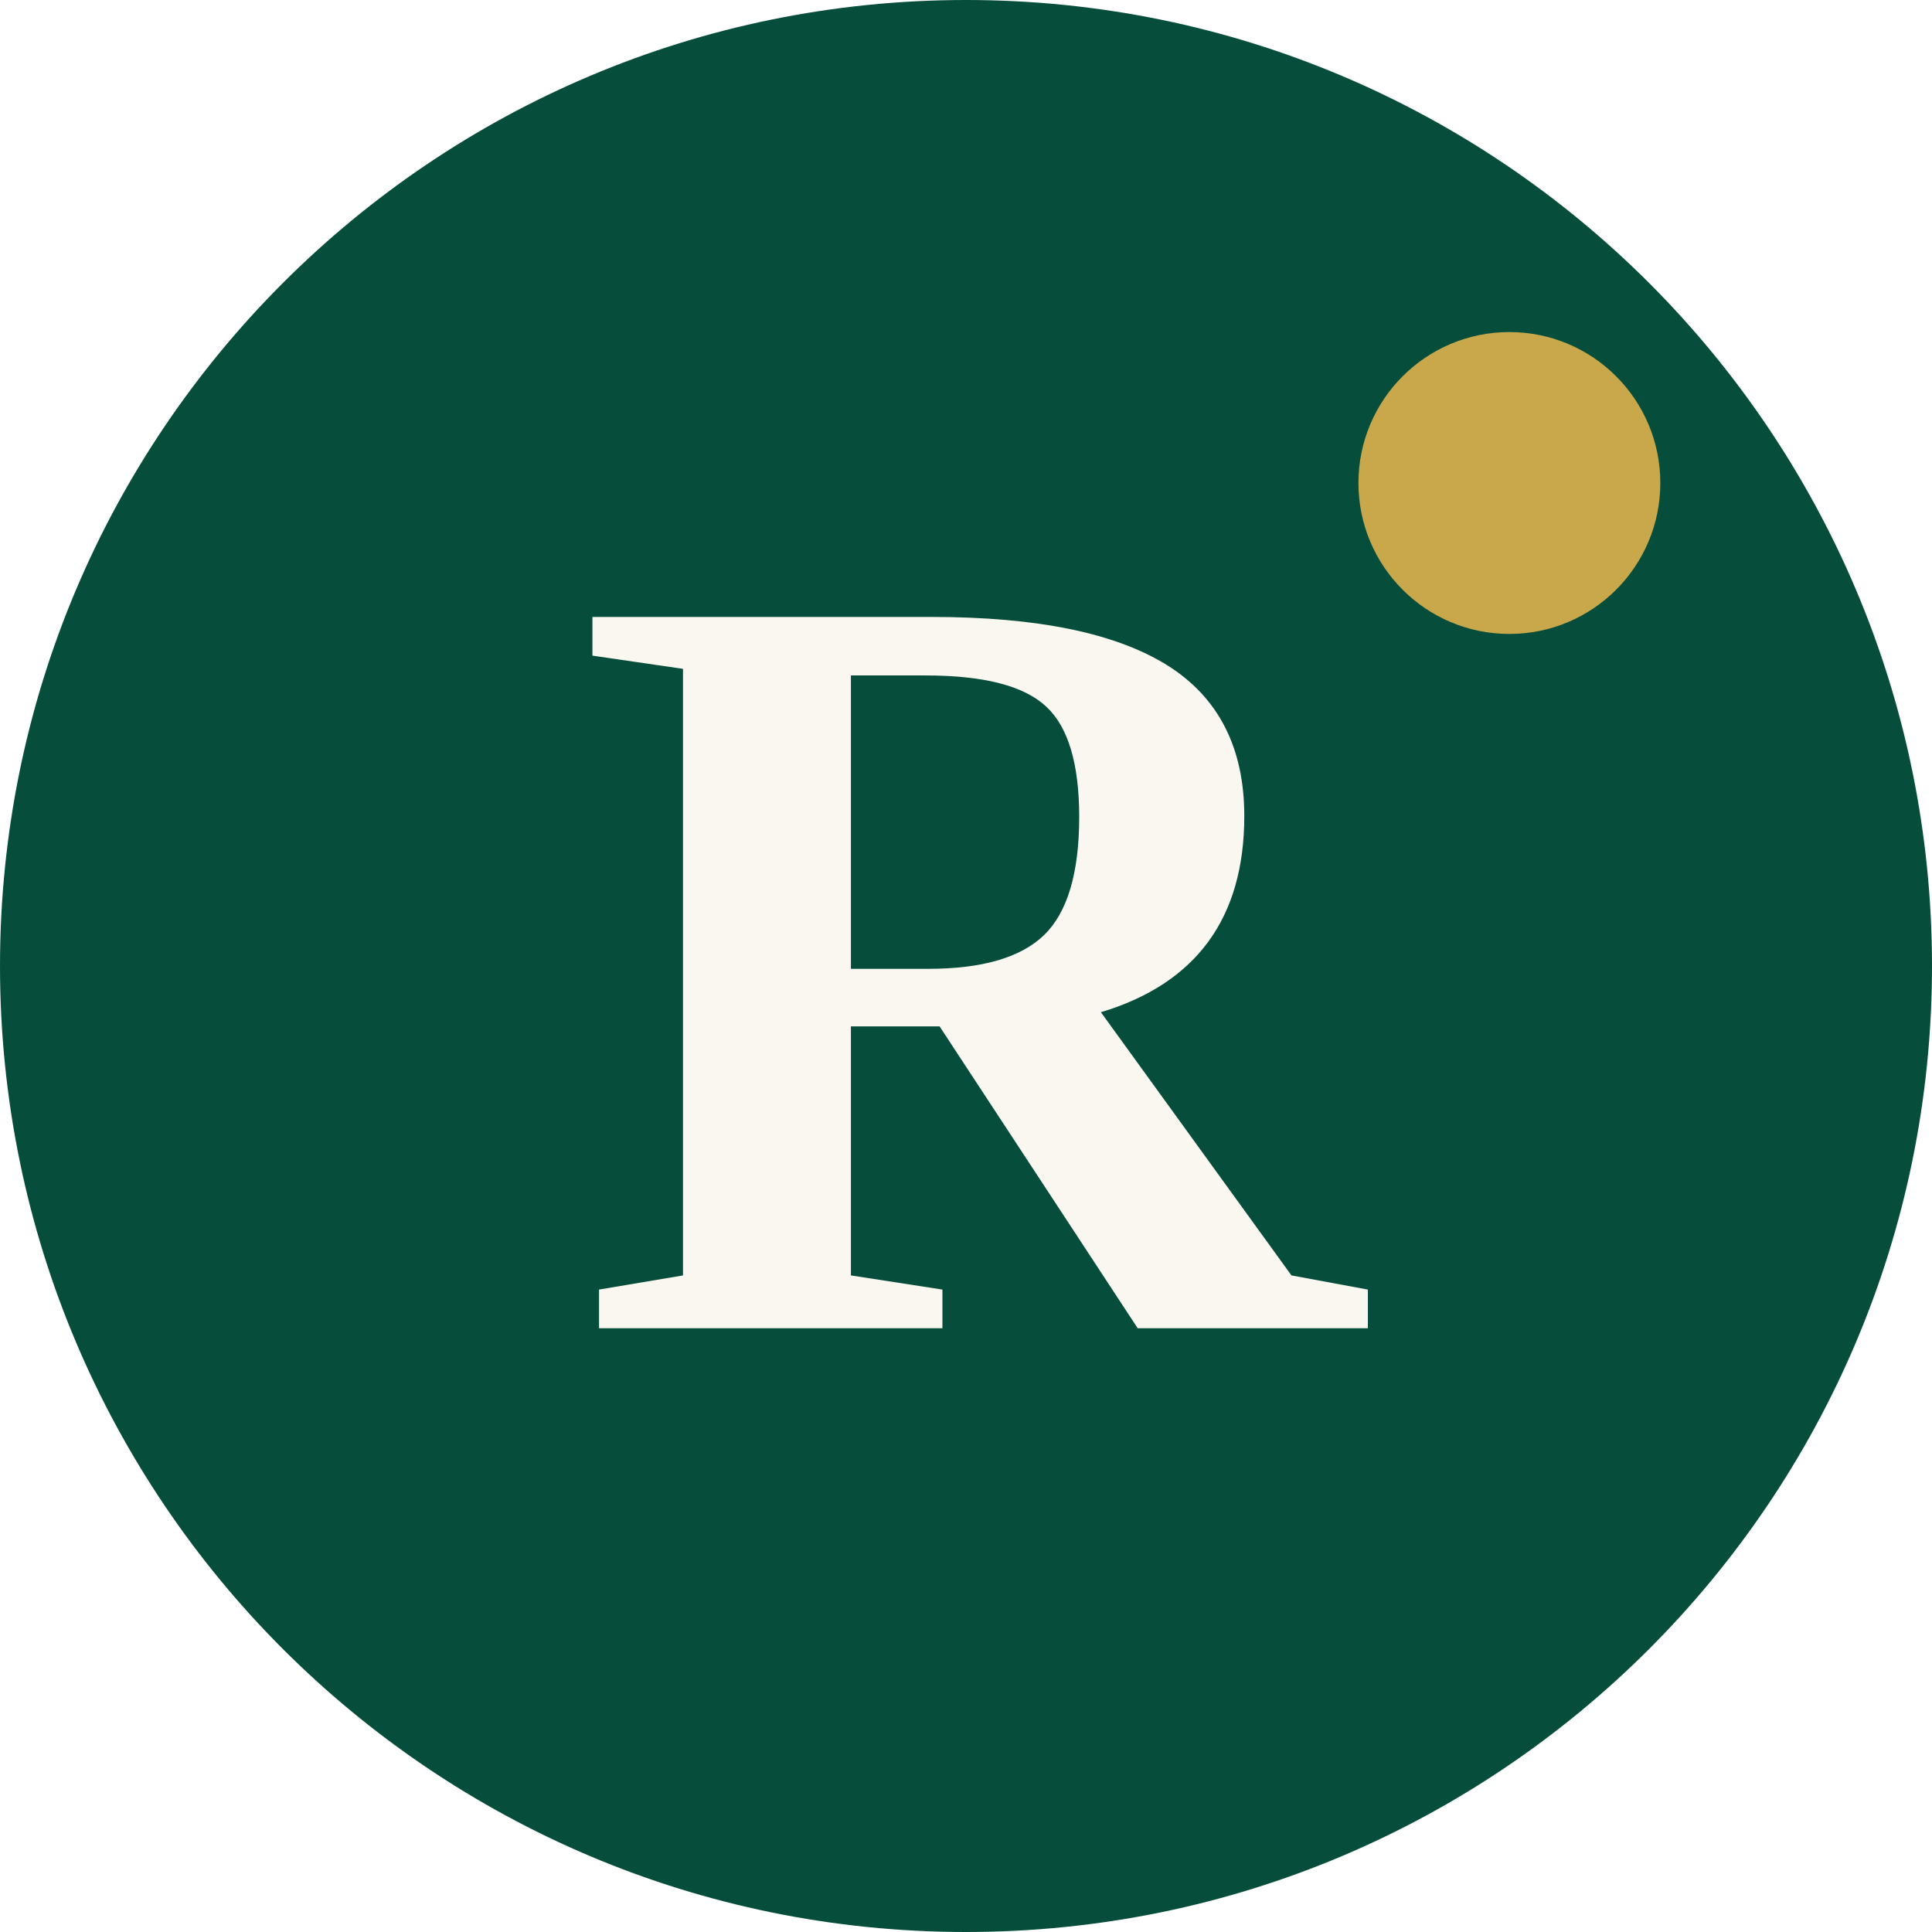
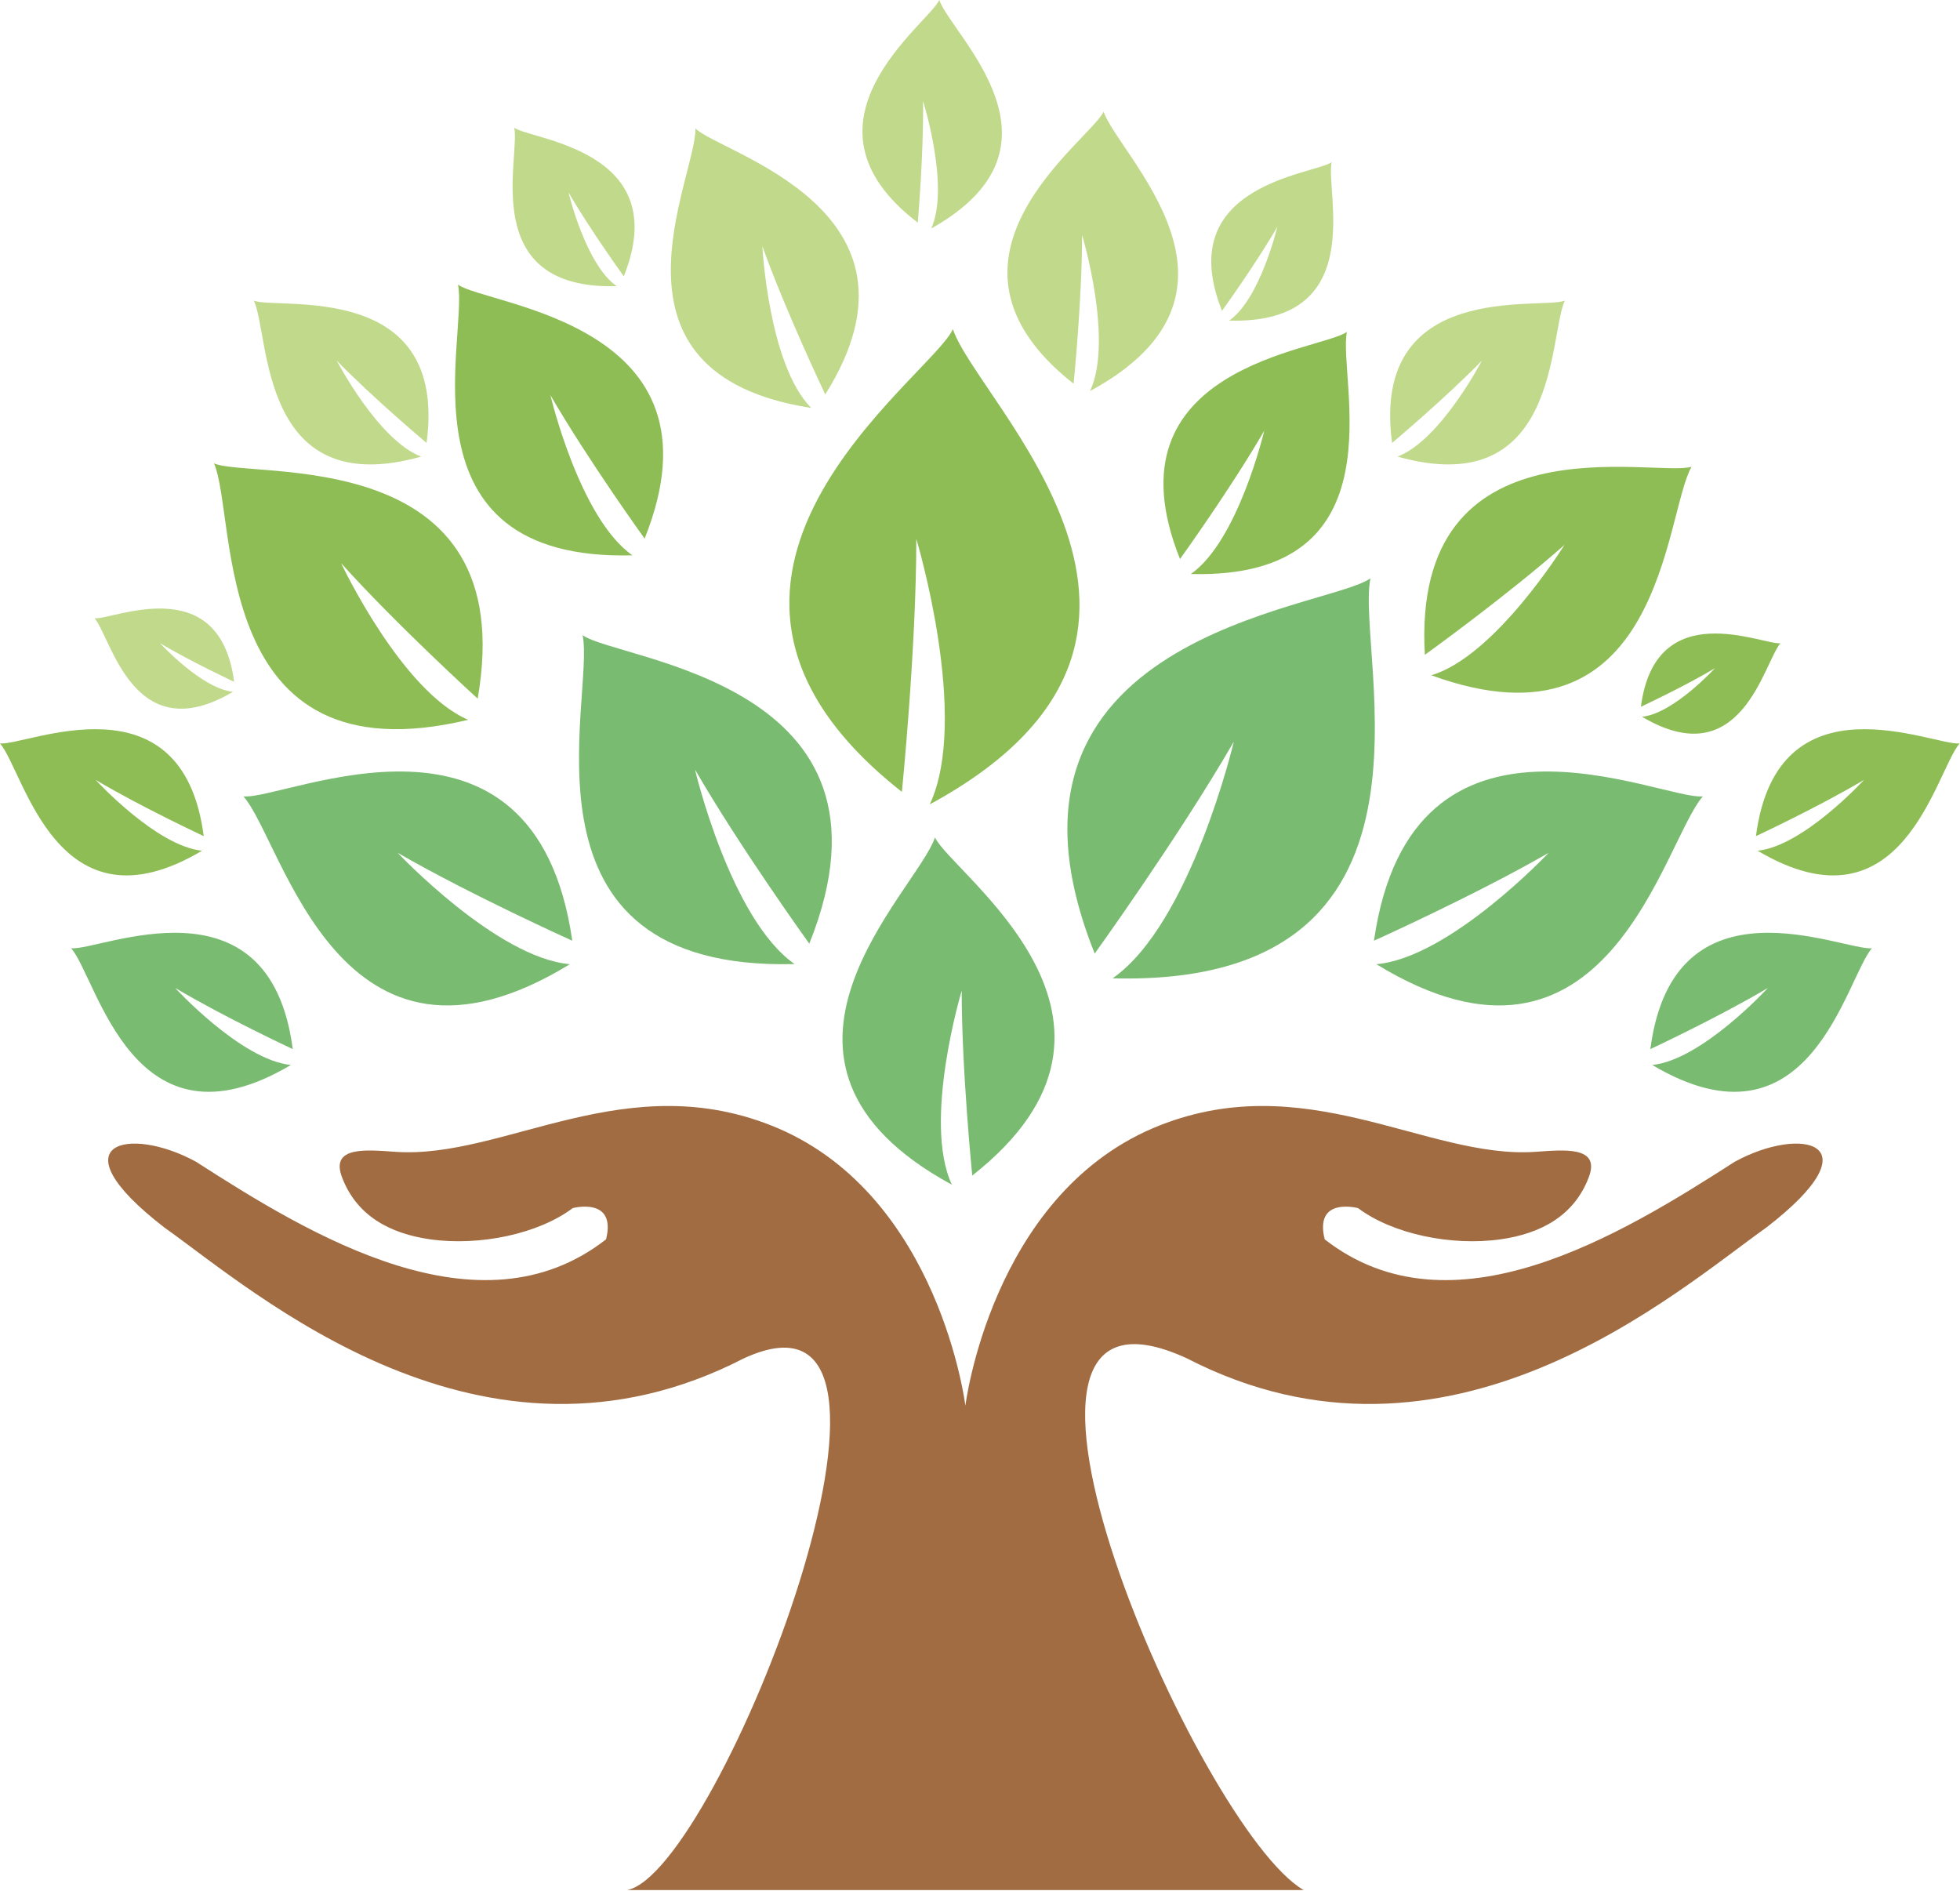
- <svg xmlns="http://www.w3.org/2000/svg" viewBox="0 0 32 32">
-   <circle cx="16" cy="16" r="16" fill="#064e3b" />
-   <circle cx="25" cy="8" r="2.5" fill="#c9a84c" />
-   <text x="16" y="22" font-family="Georgia, 'Times New Roman', serif" font-size="18" font-weight="700" fill="#faf7f0" text-anchor="middle">R</text>
+ <svg xmlns="http://www.w3.org/2000/svg" version="1.1" x="0px" y="0px" width="170.983" height="164.933" xml:space="preserve">
+   <g transform="translate(0 0)">
+     <g transform="translate(0 0) scale(2.611762 2.609705) rotate(0 32.73333 31.6)">
+       <path fill-rule="evenodd" clip-rule="evenodd" d="M32.245 46.988s.858-6.954 6.259-9.273c5.034-2.14 9.139 1.042 12.779.788.958-.066 2.178-.199 1.787.842-.489 1.303-1.617 1.893-2.943 2.082-1.667.237-3.63-.186-4.765-1.042 0 0-1.476-.396-1.115 1.044 4.234 3.306 9.877-.135 13.692-2.592 2.226-1.223 4.757-.661 1.062 2.195-3.014 2.138-10.601 8.896-19.36 4.373-8.106-3.73.391 15.748 3.904 17.776h-22.6c3.05-.575 11.03-21.056 3.904-17.776-8.76 4.523-16.346-2.235-19.36-4.373-3.695-2.856-1.164-3.418 1.062-2.195 3.815 2.457 9.459 5.897 13.692 2.592.36-1.439-1.114-1.044-1.114-1.044-1.135.856-3.098 1.279-4.766 1.042-1.326-.189-2.454-.779-2.942-2.082-.392-1.041.828-.908 1.788-.842 3.641.254 7.744-2.928 12.777-.788 5.401 2.319 6.259 9.273 6.259 9.273" fill="#a16c41" />
+       <path fill-rule="evenodd" clip-rule="evenodd" d="M31.23 27.993c.541 1.198 7.849 6.109 1.245 11.303 0 0-.353-3.501-.353-6.18 0 0-1.315 4.372-.328 6.486-7.544-4.096-1.165-9.804-.564-11.609" fill="#79bb70" />
+       <path fill-rule="evenodd" clip-rule="evenodd" d="M31.828 11.003c-.739 1.64-10.74 8.36-1.704 15.467 0 0 .482-4.792.482-8.457 0 0 1.801 5.981.45 8.875 10.324-5.604 1.594-13.414.772-15.885" fill="#8ebd56" />
+       <path fill-rule="evenodd" clip-rule="evenodd" d="M45.775 19.332c-1.462 1.051-13.481 1.87-9.21 12.543 0 0 2.813-3.908 4.646-7.083 0 0-1.432 6.081-4.048 7.911 11.743.308 8.088-10.821 8.612-13.371M19.46 21.232c1.201.864 11.085 1.538 7.572 10.313 0 0-2.313-3.213-3.819-5.823 0 0 1.176 4.999 3.327 6.504-9.655.253-6.649-8.896-7.08-10.994" fill="#79bb70" />
+       <path fill-rule="evenodd" clip-rule="evenodd" d="M8.131 26.621c1.38.139 9.723-3.948 10.984 4.825 0 0-3.385-1.525-5.832-2.938 0 0 3.299 3.508 5.752 3.723-7.722 4.731-9.571-4.108-10.904-5.61M56.878 26.621c-1.381.139-9.724-3.948-10.986 4.825 0 0 3.386-1.525 5.835-2.938 0 0-3.301 3.508-5.754 3.723 7.722 4.731 9.572-4.108 10.905-5.61" fill="#79bb70" />
+       <path fill-rule="evenodd" clip-rule="evenodd" d="M15.298 9.515c.988.711 9.124 1.266 6.233 8.489 0 0-1.904-2.645-3.146-4.794 0 0 .97 4.116 2.74 5.354-7.947.209-5.473-7.322-5.827-9.049M44.988 11.095c-.884.636-8.16 1.132-5.574 7.592 0 0 1.703-2.366 2.813-4.288 0 0-.867 3.681-2.451 4.789 7.109.187 4.896-6.549 5.212-8.093" fill="#8ebd56" />
+       <path fill-rule="evenodd" clip-rule="evenodd" d="M36.862 3.732c-.436.964-6.315 4.916-1.002 9.095 0 0 .283-2.817.283-4.973 0 0 1.06 3.517.265 5.219 6.071-3.295.938-7.887.454-9.341M23.228 4.292c.794.823 8.222 2.701 4.337 8.893 0 0-1.316-2.764-2.102-4.958 0 0 .204 3.967 1.633 5.409-7.381-1.142-3.83-7.689-3.868-9.344" fill="#c1d98b" />
+       <path fill-rule="evenodd" clip-rule="evenodd" d="M56.501 15.602c-1.204.374-9.375-1.754-8.909 6.288 0 0 2.738-1.972 4.662-3.674 0 0-2.303 3.723-4.448 4.357 7.735 2.816 7.78-5.392 8.695-6.971M7.148 15.489c1.249.55 10.302-.728 8.807 7.865 0 0-2.702-2.46-4.562-4.529 0 0 2.017 4.289 4.247 5.237-8.668 2.073-7.702-6.762-8.492-8.573" fill="#8ebd56" />
+       <path fill-rule="evenodd" clip-rule="evenodd" d="M62.525 31.697c-.934.106-6.626-2.586-7.401 3.372 0 0 2.28-1.065 3.927-2.045 0 0-2.204 2.408-3.864 2.576 5.277 3.135 6.45-2.873 7.338-3.903M2.377 31.697c.935.106 6.627-2.586 7.401 3.372 0 0-2.281-1.065-3.928-2.045 0 0 2.204 2.408 3.865 2.576-5.277 3.135-6.449-2.873-7.338-3.903" fill="#79bb70" />
+       <path fill-rule="evenodd" clip-rule="evenodd" d="M0 24.85c.859.098 6.093-2.378 6.805 3.1 0 0-2.097-.979-3.61-1.88 0 0 2.026 2.214 3.554 2.368C1.896 31.321.817 25.797 0 24.85M65.455 24.85c-.858.098-6.092-2.378-6.804 3.1 0 0 2.097-.979 3.609-1.88 0 0-2.025 2.214-3.553 2.368 4.854 2.883 5.931-2.641 6.748-3.588" fill="#8ebd56" />
+       <path fill-rule="evenodd" clip-rule="evenodd" d="M31.372 0c-.345.793-5.105 4.088-.717 7.443 0 0 .199-2.305.176-4.066 0 0 .904 2.861.274 4.261 4.923-2.761.679-6.456.267-7.638M52.268 10.05c-.805.317-6.5-.72-5.771 4.756 0 0 1.771-1.488 3-2.75 0 0-1.384 2.663-2.818 3.207 5.432 1.529 5.044-4.086 5.589-5.213M8.478 10.05c.804.317 6.501-.72 5.77 4.756 0 0-1.771-1.488-3-2.75 0 0 1.385 2.663 2.82 3.207-5.434 1.529-5.047-4.086-5.59-5.213" fill="#c1d98b" />
+       <path fill-rule="evenodd" clip-rule="evenodd" d="M59.469 21.502c-.588.067-4.174-1.629-4.661 2.124 0 0 1.436-.671 2.474-1.289 0 0-1.389 1.518-2.435 1.623 3.324 1.976 4.062-1.81 4.622-2.458" fill="#8ebd56" />
+       <path fill-rule="evenodd" clip-rule="evenodd" d="M3.159 20.667c.588.067 4.174-1.629 4.661 2.124 0 0-1.436-.671-2.474-1.289 0 0 1.389 1.517 2.435 1.623-3.324 1.975-4.062-1.81-4.622-2.458M17.177 4.27c.579.416 5.346.733 3.659 4.967 0 0-1.118-1.547-1.847-2.805 0 0 .57 2.41 1.609 3.134-4.654.129-3.213-4.285-3.421-5.296M44.477 5.422c-.58.416-5.346.732-3.66 4.967 0 0 1.118-1.548 1.847-2.806 0 0-.57 2.41-1.609 3.134 4.655.13 3.213-4.284 3.422-5.295" fill="#c1d98b" />
+     </g>
+   </g>
</svg>
